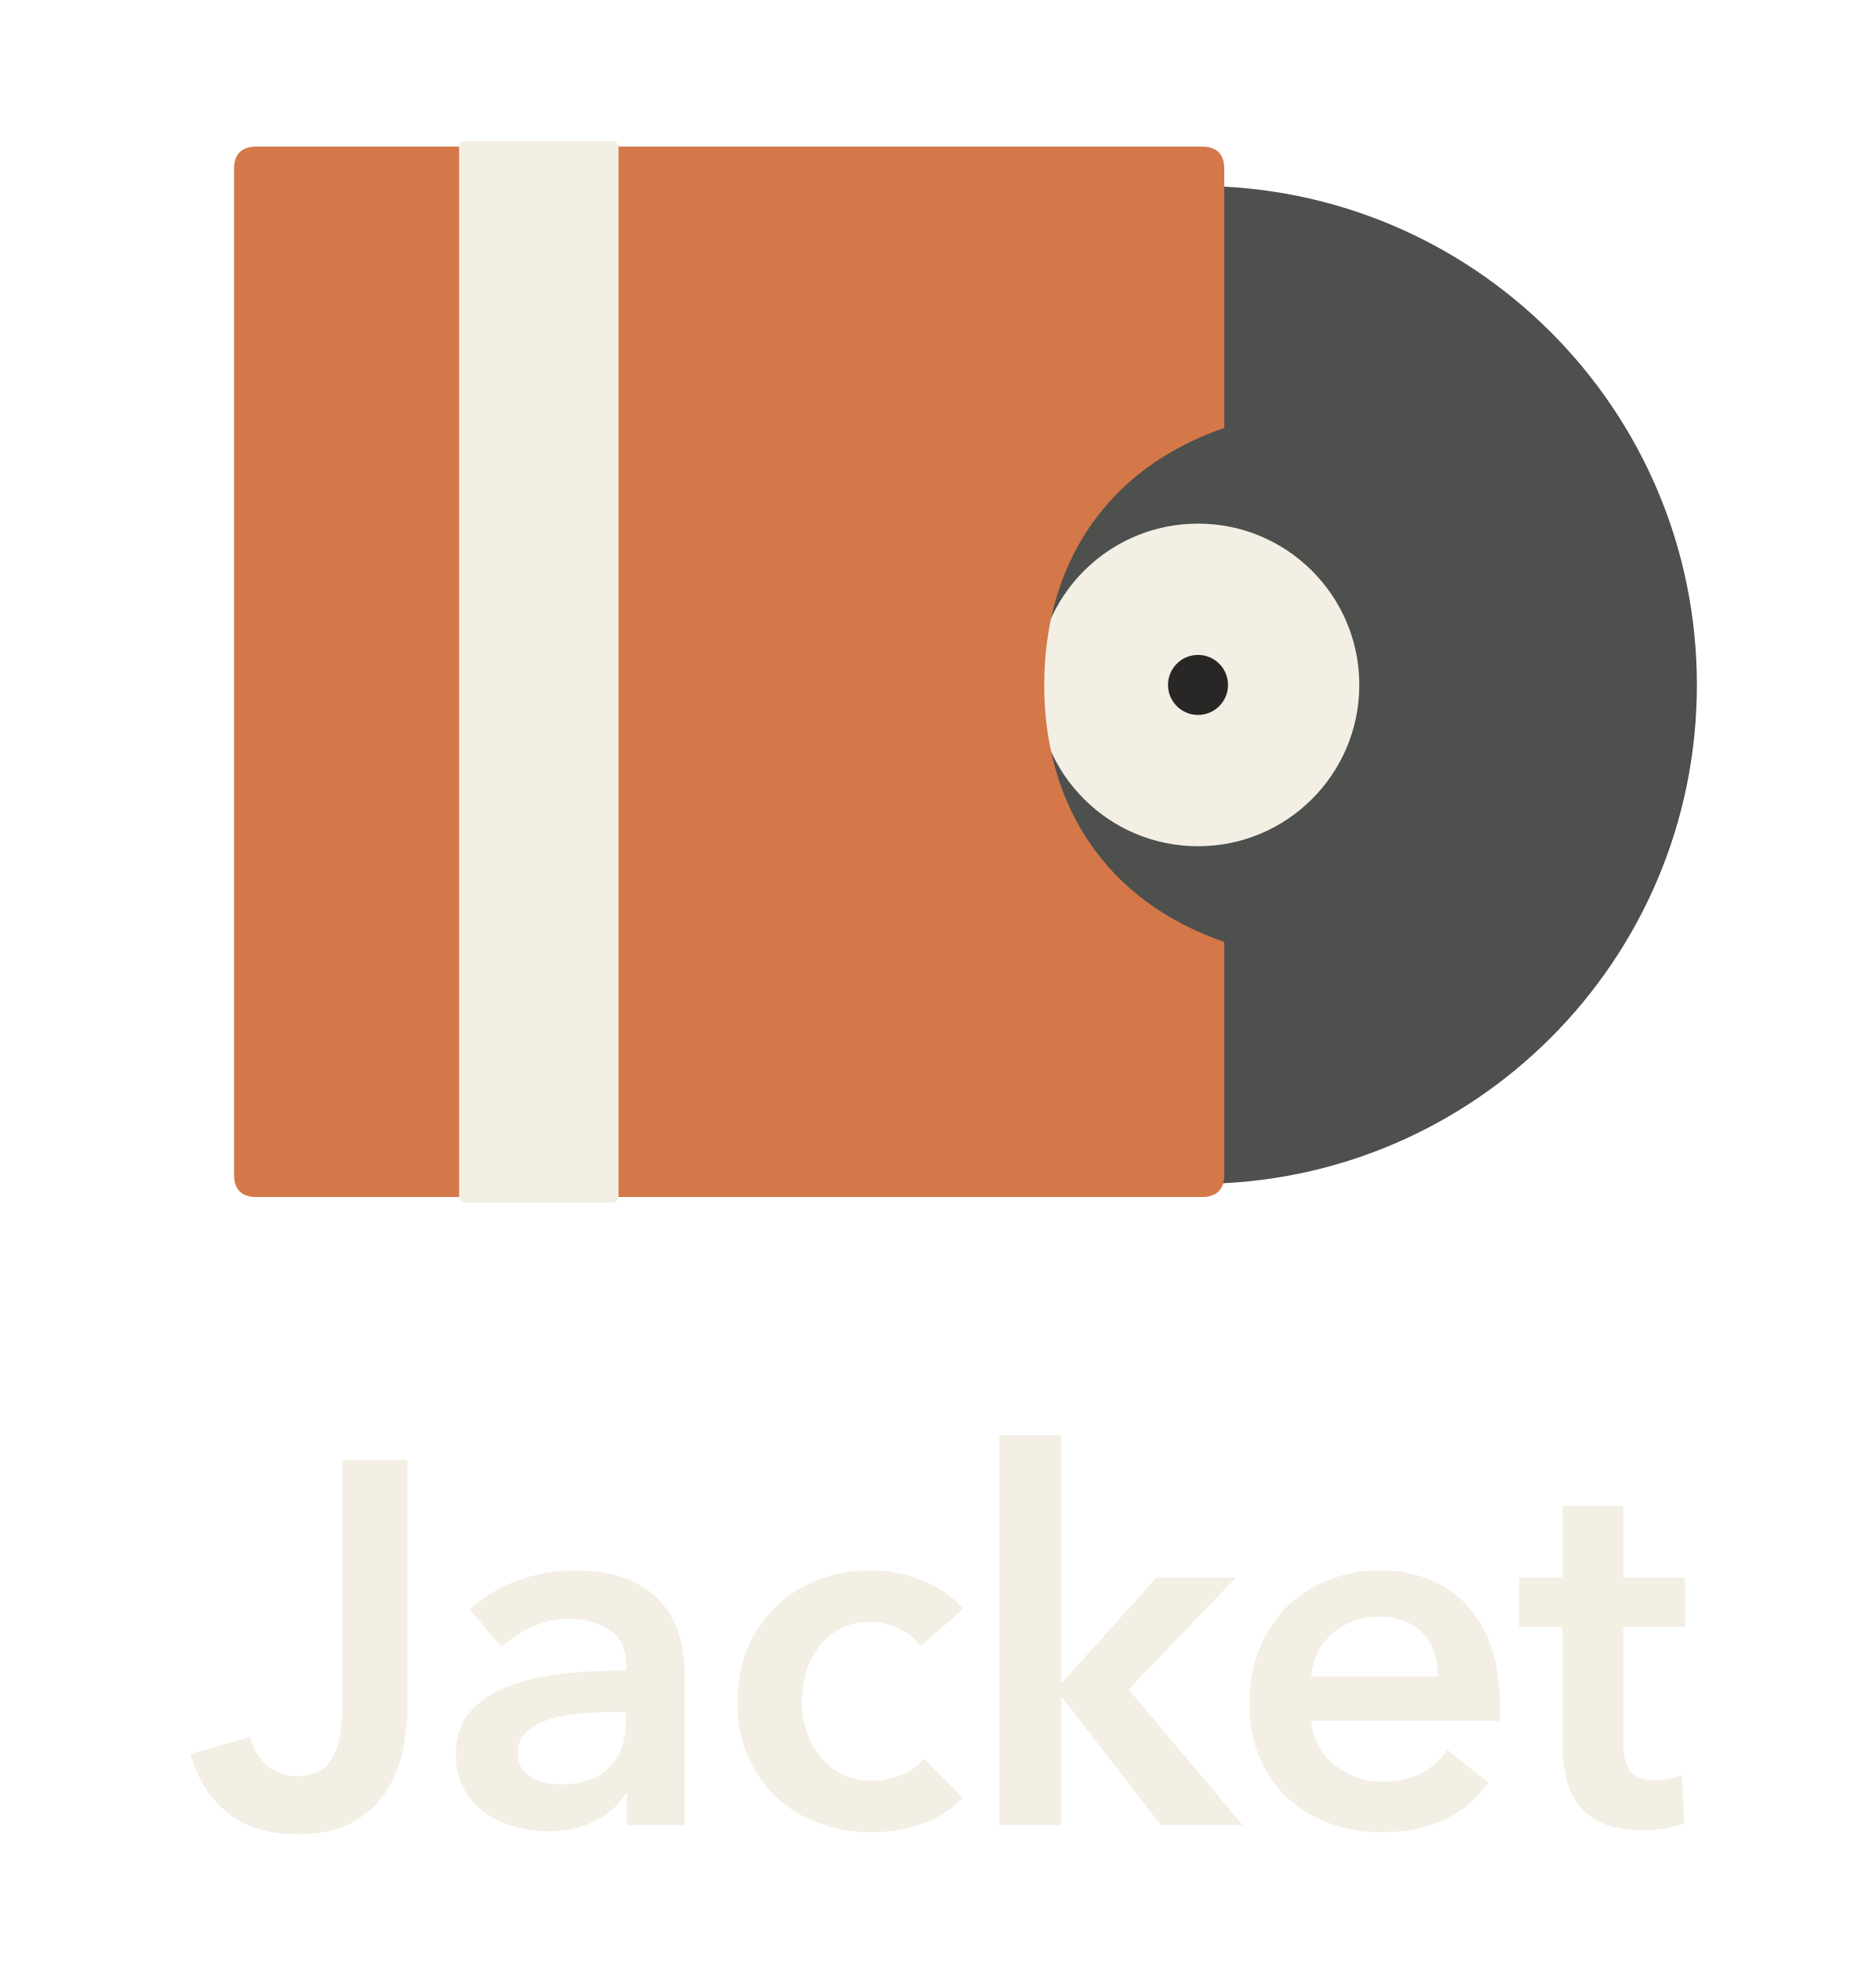
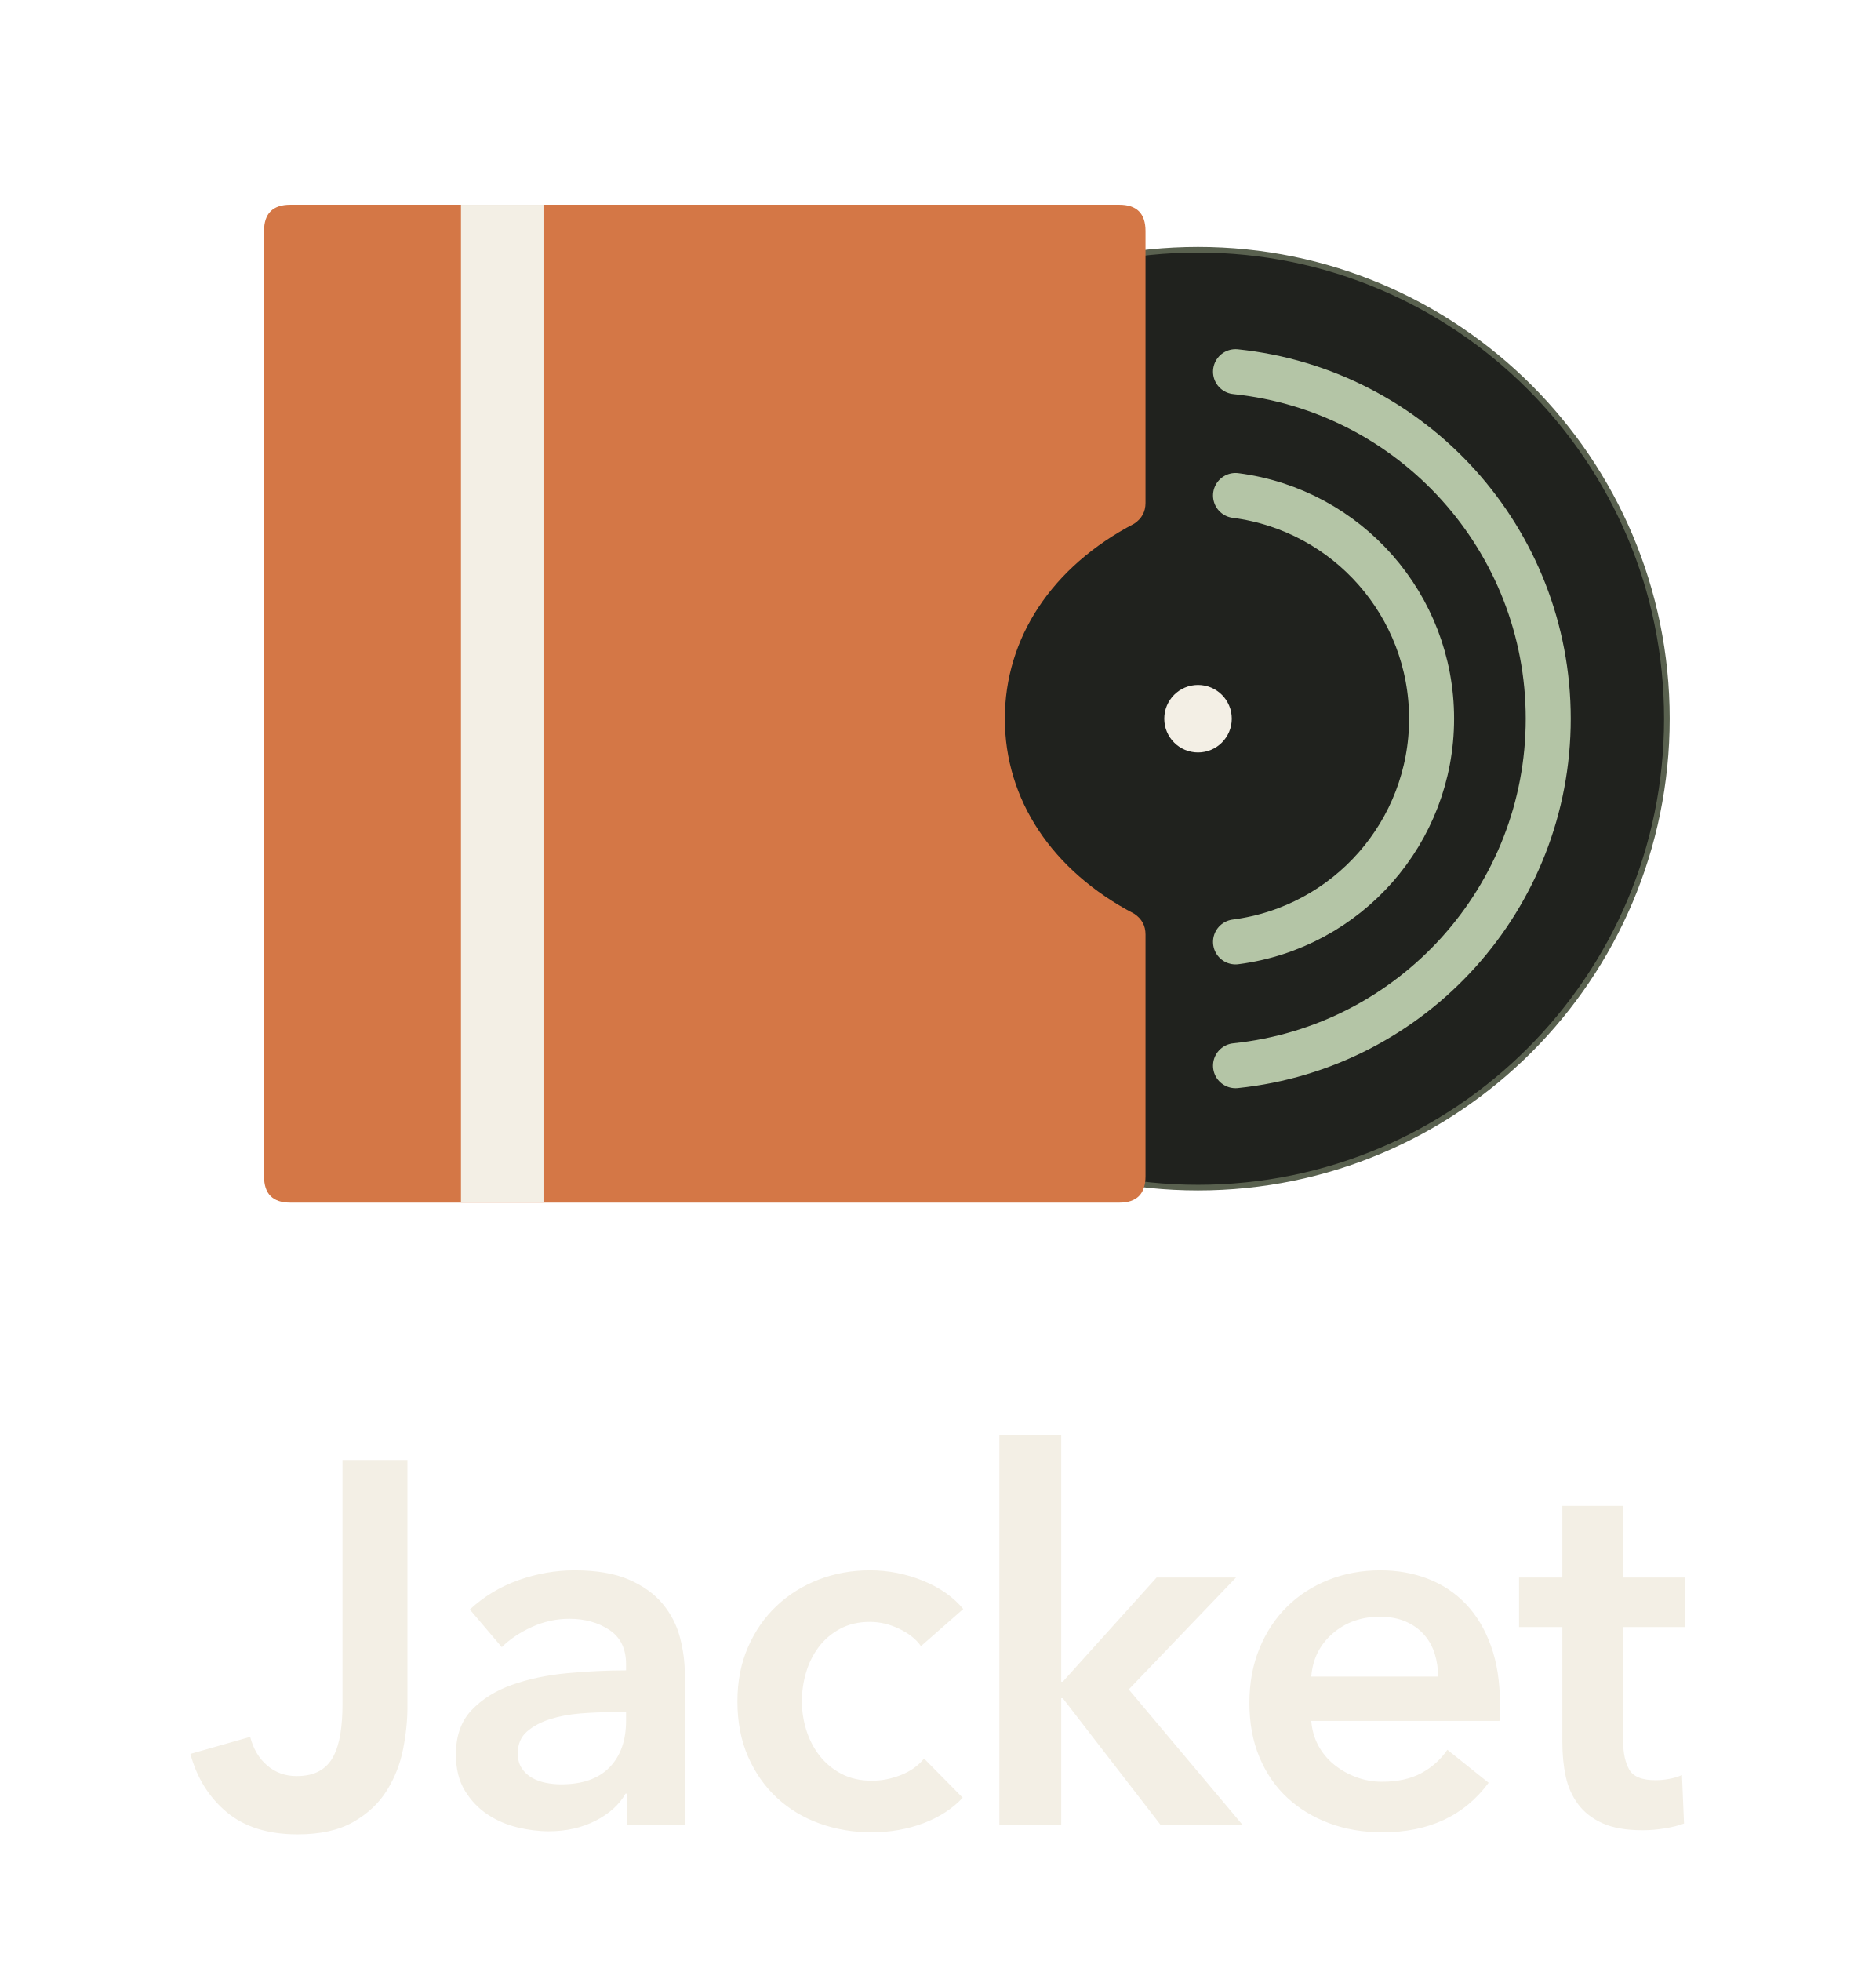
<svg xmlns="http://www.w3.org/2000/svg" width="660" height="690" viewBox="0 0 660 690" role="img" aria-labelledby="title desc">
  <g transform="translate(-80 -155) scale(.66)">
-     <circle cx="760" cy="600" r="266" fill="#4D504D" />
-     <circle cx="760" cy="600" r="86" fill="#F4EFE5" />
-     <circle cx="760" cy="600" r="16" fill="#282725" />
-     <path d="M258 313H762Q774 313 774 325V463C710 485 678 537 678 600C678 663 710 715 774 737V861Q774 873 762 873H258Q246 873 246 861V325Q246 313 258 313Z" fill="#D47749" />
-     <g fill="#F4EFE5">
-       <rect x="366" y="310" width="85" height="566" rx="3" />
+     <circle cx="760" cy="618" r="250" fill="#20221E" stroke="#59614F" stroke-width="3" />
+     <g fill="none" stroke="#B4C5A6" stroke-width="24" stroke-linecap="round">
+       <path d="M780 433A186 186 0 0 1 780 803" />
+       <path d="M780 499A120 120 0 0 1 780 737" />
+     </g>
+     <circle cx="760" cy="618" r="18" fill="#F3EFE5" />
+     <path d="M276 344H718Q732 344 732 358V503Q732 510 726 514C682 537 657 575 657 618C657 661 682 699 726 722Q732 726 732 733V862Q732 876 718 876H276Q262 876 262 862V358Q262 344 276 344Z" fill="#D47746" />
+     <g fill="#F3EFE5">
+       <rect x="367" y="344" width="44" height="532" />
    </g>
  </g>
-   <path d="M84.200 105.400 Q84.200 113.200 82.500 121.800 Q80.800 130.400 76.200 137.800 Q71.600 145.200 63.200 150.000 Q54.800 154.800 41.600 154.800 Q24.400 154.800 14.100 146.200 Q3.800 137.600 0.000 123.600 L23.200 117.000 Q25.000 124.000 29.800 128.100 Q34.600 132.200 41.200 132.200 Q46.600 132.200 50.100 130.200 Q53.600 128.200 55.500 124.500 Q57.400 120.800 58.200 115.700 Q59.000 110.600 59.000 104.600 L59.000 9.600 L84.200 9.600 Z M169.400 139.000 L168.800 139.000 Q165.200 145.400 157.200 149.500 Q149.200 153.600 139.000 153.600 Q133.200 153.600 126.900 152.100 Q120.600 150.600 115.300 147.100 Q110.000 143.600 106.500 137.900 Q103.000 132.200 103.000 123.800 Q103.000 113.000 109.100 106.600 Q115.200 100.200 124.800 96.800 Q134.400 93.400 146.100 92.300 Q157.800 91.200 169.000 91.200 L169.000 88.800 Q169.000 79.800 162.500 75.500 Q156.000 71.200 147.000 71.200 Q139.400 71.200 132.400 74.400 Q125.400 77.600 120.800 82.200 L108.400 67.600 Q116.600 60.000 127.300 56.200 Q138.000 52.400 149.000 52.400 Q161.800 52.400 170.100 56.000 Q178.400 59.600 183.200 65.400 Q188.000 71.200 189.900 78.400 Q191.800 85.600 191.800 92.800 L191.800 151.200 L169.400 151.200 Z M169.000 107.400 L163.600 107.400 Q157.800 107.400 151.400 107.900 Q145.000 108.400 139.600 110.100 Q134.200 111.800 130.600 114.900 Q127.000 118.000 127.000 123.400 Q127.000 126.800 128.500 129.100 Q130.000 131.400 132.400 132.800 Q134.800 134.200 137.800 134.800 Q140.800 135.400 143.800 135.400 Q156.200 135.400 162.600 128.800 Q169.000 122.200 169.000 110.800 Z M283.400 81.800 Q280.600 77.800 275.000 75.100 Q269.400 72.400 263.600 72.400 Q257.000 72.400 252.000 75.100 Q247.000 77.800 243.700 82.200 Q240.400 86.600 238.800 92.100 Q237.200 97.600 237.200 103.200 Q237.200 108.800 238.900 114.300 Q240.600 119.800 244.000 124.200 Q247.400 128.600 252.500 131.300 Q257.600 134.000 264.400 134.000 Q270.000 134.000 275.600 131.800 Q281.200 129.600 284.600 125.400 L299.600 140.600 Q293.600 147.000 284.300 150.500 Q275.000 154.000 264.200 154.000 Q253.600 154.000 244.100 150.600 Q234.600 147.200 227.500 140.600 Q220.400 134.000 216.300 124.600 Q212.200 115.200 212.200 103.200 Q212.200 91.600 216.300 82.200 Q220.400 72.800 227.400 66.200 Q234.400 59.600 243.700 56.000 Q253.000 52.400 263.600 52.400 Q274.200 52.400 284.100 56.400 Q294.000 60.400 299.800 67.400 Z M313.800 0.000 L337.800 0.000 L337.800 95.600 L338.400 95.600 L374.800 55.200 L405.600 55.200 L364.000 98.600 L408.200 151.200 L376.400 151.200 L338.400 102.000 L337.800 102.000 L337.800 151.200 L313.800 151.200 Z M484.000 93.600 Q484.000 89.000 482.700 84.800 Q481.400 80.600 478.600 77.400 Q475.800 74.200 471.500 72.300 Q467.200 70.400 461.400 70.400 Q450.600 70.400 443.100 76.900 Q435.600 83.400 434.800 93.600 Z M508.000 104.400 Q508.000 106.000 508.000 107.600 Q508.000 109.200 507.800 110.800 L434.800 110.800 Q435.200 116.000 437.500 120.300 Q439.800 124.600 443.600 127.700 Q447.400 130.800 452.200 132.600 Q457.000 134.400 462.200 134.400 Q471.200 134.400 477.400 131.100 Q483.600 127.800 487.600 122.000 L503.600 134.800 Q489.400 154.000 462.400 154.000 Q451.200 154.000 441.800 150.500 Q432.400 147.000 425.500 140.600 Q418.600 134.200 414.700 124.900 Q410.800 115.600 410.800 103.800 Q410.800 92.200 414.700 82.700 Q418.600 73.200 425.400 66.500 Q432.200 59.800 441.500 56.100 Q450.800 52.400 461.600 52.400 Q471.600 52.400 480.100 55.700 Q488.600 59.000 494.800 65.500 Q501.000 72.000 504.500 81.700 Q508.000 91.400 508.000 104.400 Z M515.400 74.400 L515.400 55.200 L532.200 55.200 L532.200 27.400 L555.800 27.400 L555.800 55.200 L579.800 55.200 L579.800 74.400 L555.800 74.400 L555.800 119.000 Q555.800 125.400 558.100 129.600 Q560.400 133.800 568.400 133.800 Q570.800 133.800 573.600 133.300 Q576.400 132.800 578.600 131.800 L579.400 150.600 Q576.200 151.800 571.800 152.500 Q567.400 153.200 563.400 153.200 Q553.800 153.200 547.800 150.500 Q541.800 147.800 538.300 143.100 Q534.800 138.400 533.500 132.300 Q532.200 126.200 532.200 119.200 L532.200 74.400 Z" transform="translate(67 505) scale(0.9072094)" fill="#F4EFE5" />
+   <path d="M84.200 105.400 Q84.200 113.200 82.500 121.800 Q80.800 130.400 76.200 137.800 Q71.600 145.200 63.200 150.000 Q54.800 154.800 41.600 154.800 Q24.400 154.800 14.100 146.200 Q3.800 137.600 0.000 123.600 L23.200 117.000 Q25.000 124.000 29.800 128.100 Q34.600 132.200 41.200 132.200 Q46.600 132.200 50.100 130.200 Q53.600 128.200 55.500 124.500 Q57.400 120.800 58.200 115.700 Q59.000 110.600 59.000 104.600 L59.000 9.600 L84.200 9.600 Z M169.400 139.000 L168.800 139.000 Q165.200 145.400 157.200 149.500 Q149.200 153.600 139.000 153.600 Q133.200 153.600 126.900 152.100 Q120.600 150.600 115.300 147.100 Q110.000 143.600 106.500 137.900 Q103.000 132.200 103.000 123.800 Q103.000 113.000 109.100 106.600 Q115.200 100.200 124.800 96.800 Q134.400 93.400 146.100 92.300 Q157.800 91.200 169.000 91.200 L169.000 88.800 Q169.000 79.800 162.500 75.500 Q156.000 71.200 147.000 71.200 Q139.400 71.200 132.400 74.400 Q125.400 77.600 120.800 82.200 L108.400 67.600 Q116.600 60.000 127.300 56.200 Q138.000 52.400 149.000 52.400 Q161.800 52.400 170.100 56.000 Q178.400 59.600 183.200 65.400 Q188.000 71.200 189.900 78.400 Q191.800 85.600 191.800 92.800 L191.800 151.200 L169.400 151.200 Z M169.000 107.400 L163.600 107.400 Q157.800 107.400 151.400 107.900 Q145.000 108.400 139.600 110.100 Q134.200 111.800 130.600 114.900 Q127.000 118.000 127.000 123.400 Q127.000 126.800 128.500 129.100 Q130.000 131.400 132.400 132.800 Q134.800 134.200 137.800 134.800 Q140.800 135.400 143.800 135.400 Q156.200 135.400 162.600 128.800 Q169.000 122.200 169.000 110.800 Z M283.400 81.800 Q280.600 77.800 275.000 75.100 Q269.400 72.400 263.600 72.400 Q257.000 72.400 252.000 75.100 Q247.000 77.800 243.700 82.200 Q240.400 86.600 238.800 92.100 Q237.200 97.600 237.200 103.200 Q237.200 108.800 238.900 114.300 Q240.600 119.800 244.000 124.200 Q247.400 128.600 252.500 131.300 Q257.600 134.000 264.400 134.000 Q270.000 134.000 275.600 131.800 Q281.200 129.600 284.600 125.400 L299.600 140.600 Q293.600 147.000 284.300 150.500 Q275.000 154.000 264.200 154.000 Q253.600 154.000 244.100 150.600 Q234.600 147.200 227.500 140.600 Q220.400 134.000 216.300 124.600 Q212.200 115.200 212.200 103.200 Q212.200 91.600 216.300 82.200 Q220.400 72.800 227.400 66.200 Q234.400 59.600 243.700 56.000 Q253.000 52.400 263.600 52.400 Q274.200 52.400 284.100 56.400 Q294.000 60.400 299.800 67.400 Z M313.800 0.000 L337.800 0.000 L337.800 95.600 L338.400 95.600 L374.800 55.200 L405.600 55.200 L364.000 98.600 L408.200 151.200 L376.400 151.200 L338.400 102.000 L337.800 102.000 L337.800 151.200 L313.800 151.200 Z M484.000 93.600 Q484.000 89.000 482.700 84.800 Q481.400 80.600 478.600 77.400 Q475.800 74.200 471.500 72.300 Q467.200 70.400 461.400 70.400 Q450.600 70.400 443.100 76.900 Q435.600 83.400 434.800 93.600 Z M508.000 104.400 Q508.000 106.000 508.000 107.600 Q508.000 109.200 507.800 110.800 L434.800 110.800 Q435.200 116.000 437.500 120.300 Q439.800 124.600 443.600 127.700 Q447.400 130.800 452.200 132.600 Q457.000 134.400 462.200 134.400 Q471.200 134.400 477.400 131.100 Q483.600 127.800 487.600 122.000 L503.600 134.800 Q489.400 154.000 462.400 154.000 Q451.200 154.000 441.800 150.500 Q432.400 147.000 425.500 140.600 Q418.600 134.200 414.700 124.900 Q410.800 115.600 410.800 103.800 Q410.800 92.200 414.700 82.700 Q418.600 73.200 425.400 66.500 Q432.200 59.800 441.500 56.100 Q450.800 52.400 461.600 52.400 Q471.600 52.400 480.100 55.700 Q488.600 59.000 494.800 65.500 Q501.000 72.000 504.500 81.700 Q508.000 91.400 508.000 104.400 Z M515.400 74.400 L515.400 55.200 L532.200 55.200 L532.200 27.400 L555.800 27.400 L555.800 55.200 L579.800 55.200 L579.800 74.400 L555.800 74.400 L555.800 119.000 Q555.800 125.400 558.100 129.600 Q560.400 133.800 568.400 133.800 Q570.800 133.800 573.600 133.300 Q576.400 132.800 578.600 131.800 L579.400 150.600 Q576.200 151.800 571.800 152.500 Q567.400 153.200 563.400 153.200 Q553.800 153.200 547.800 150.500 Q541.800 147.800 538.300 143.100 Q534.800 138.400 533.500 132.300 Q532.200 126.200 532.200 119.200 L532.200 74.400 Z" transform="translate(67 505) scale(0.9072094)" fill="#F3EFE5" />
</svg>
